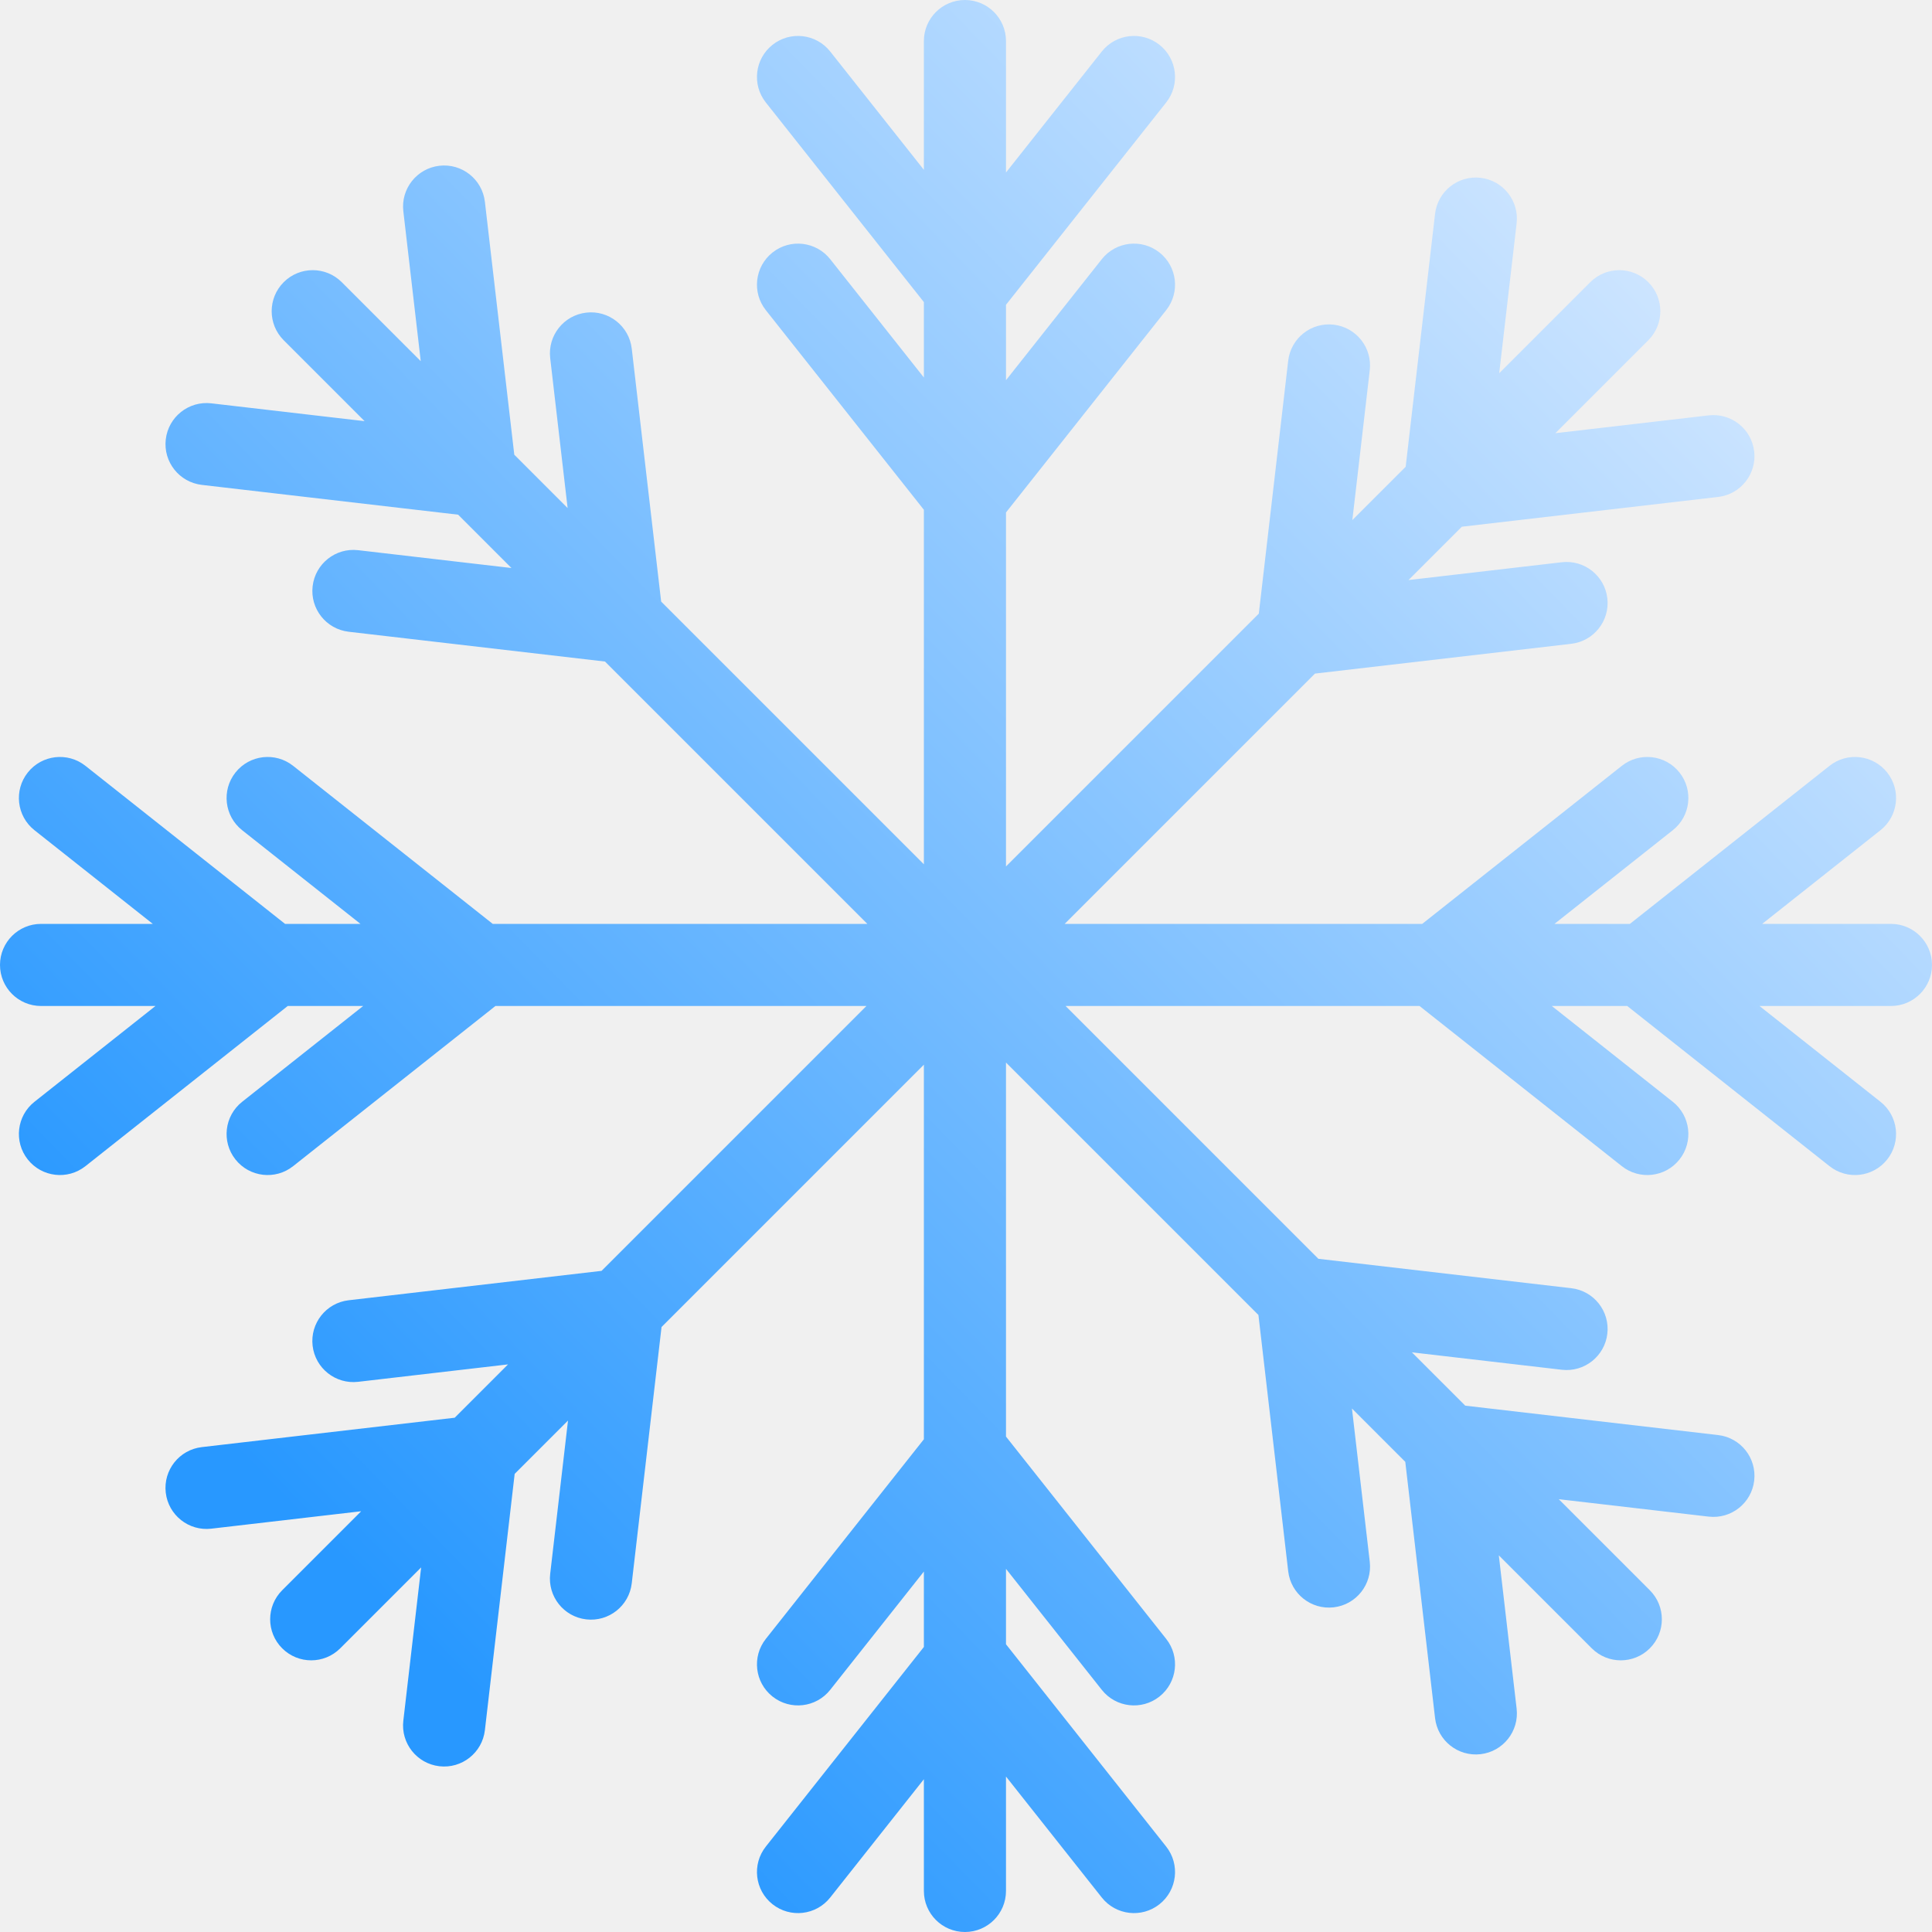
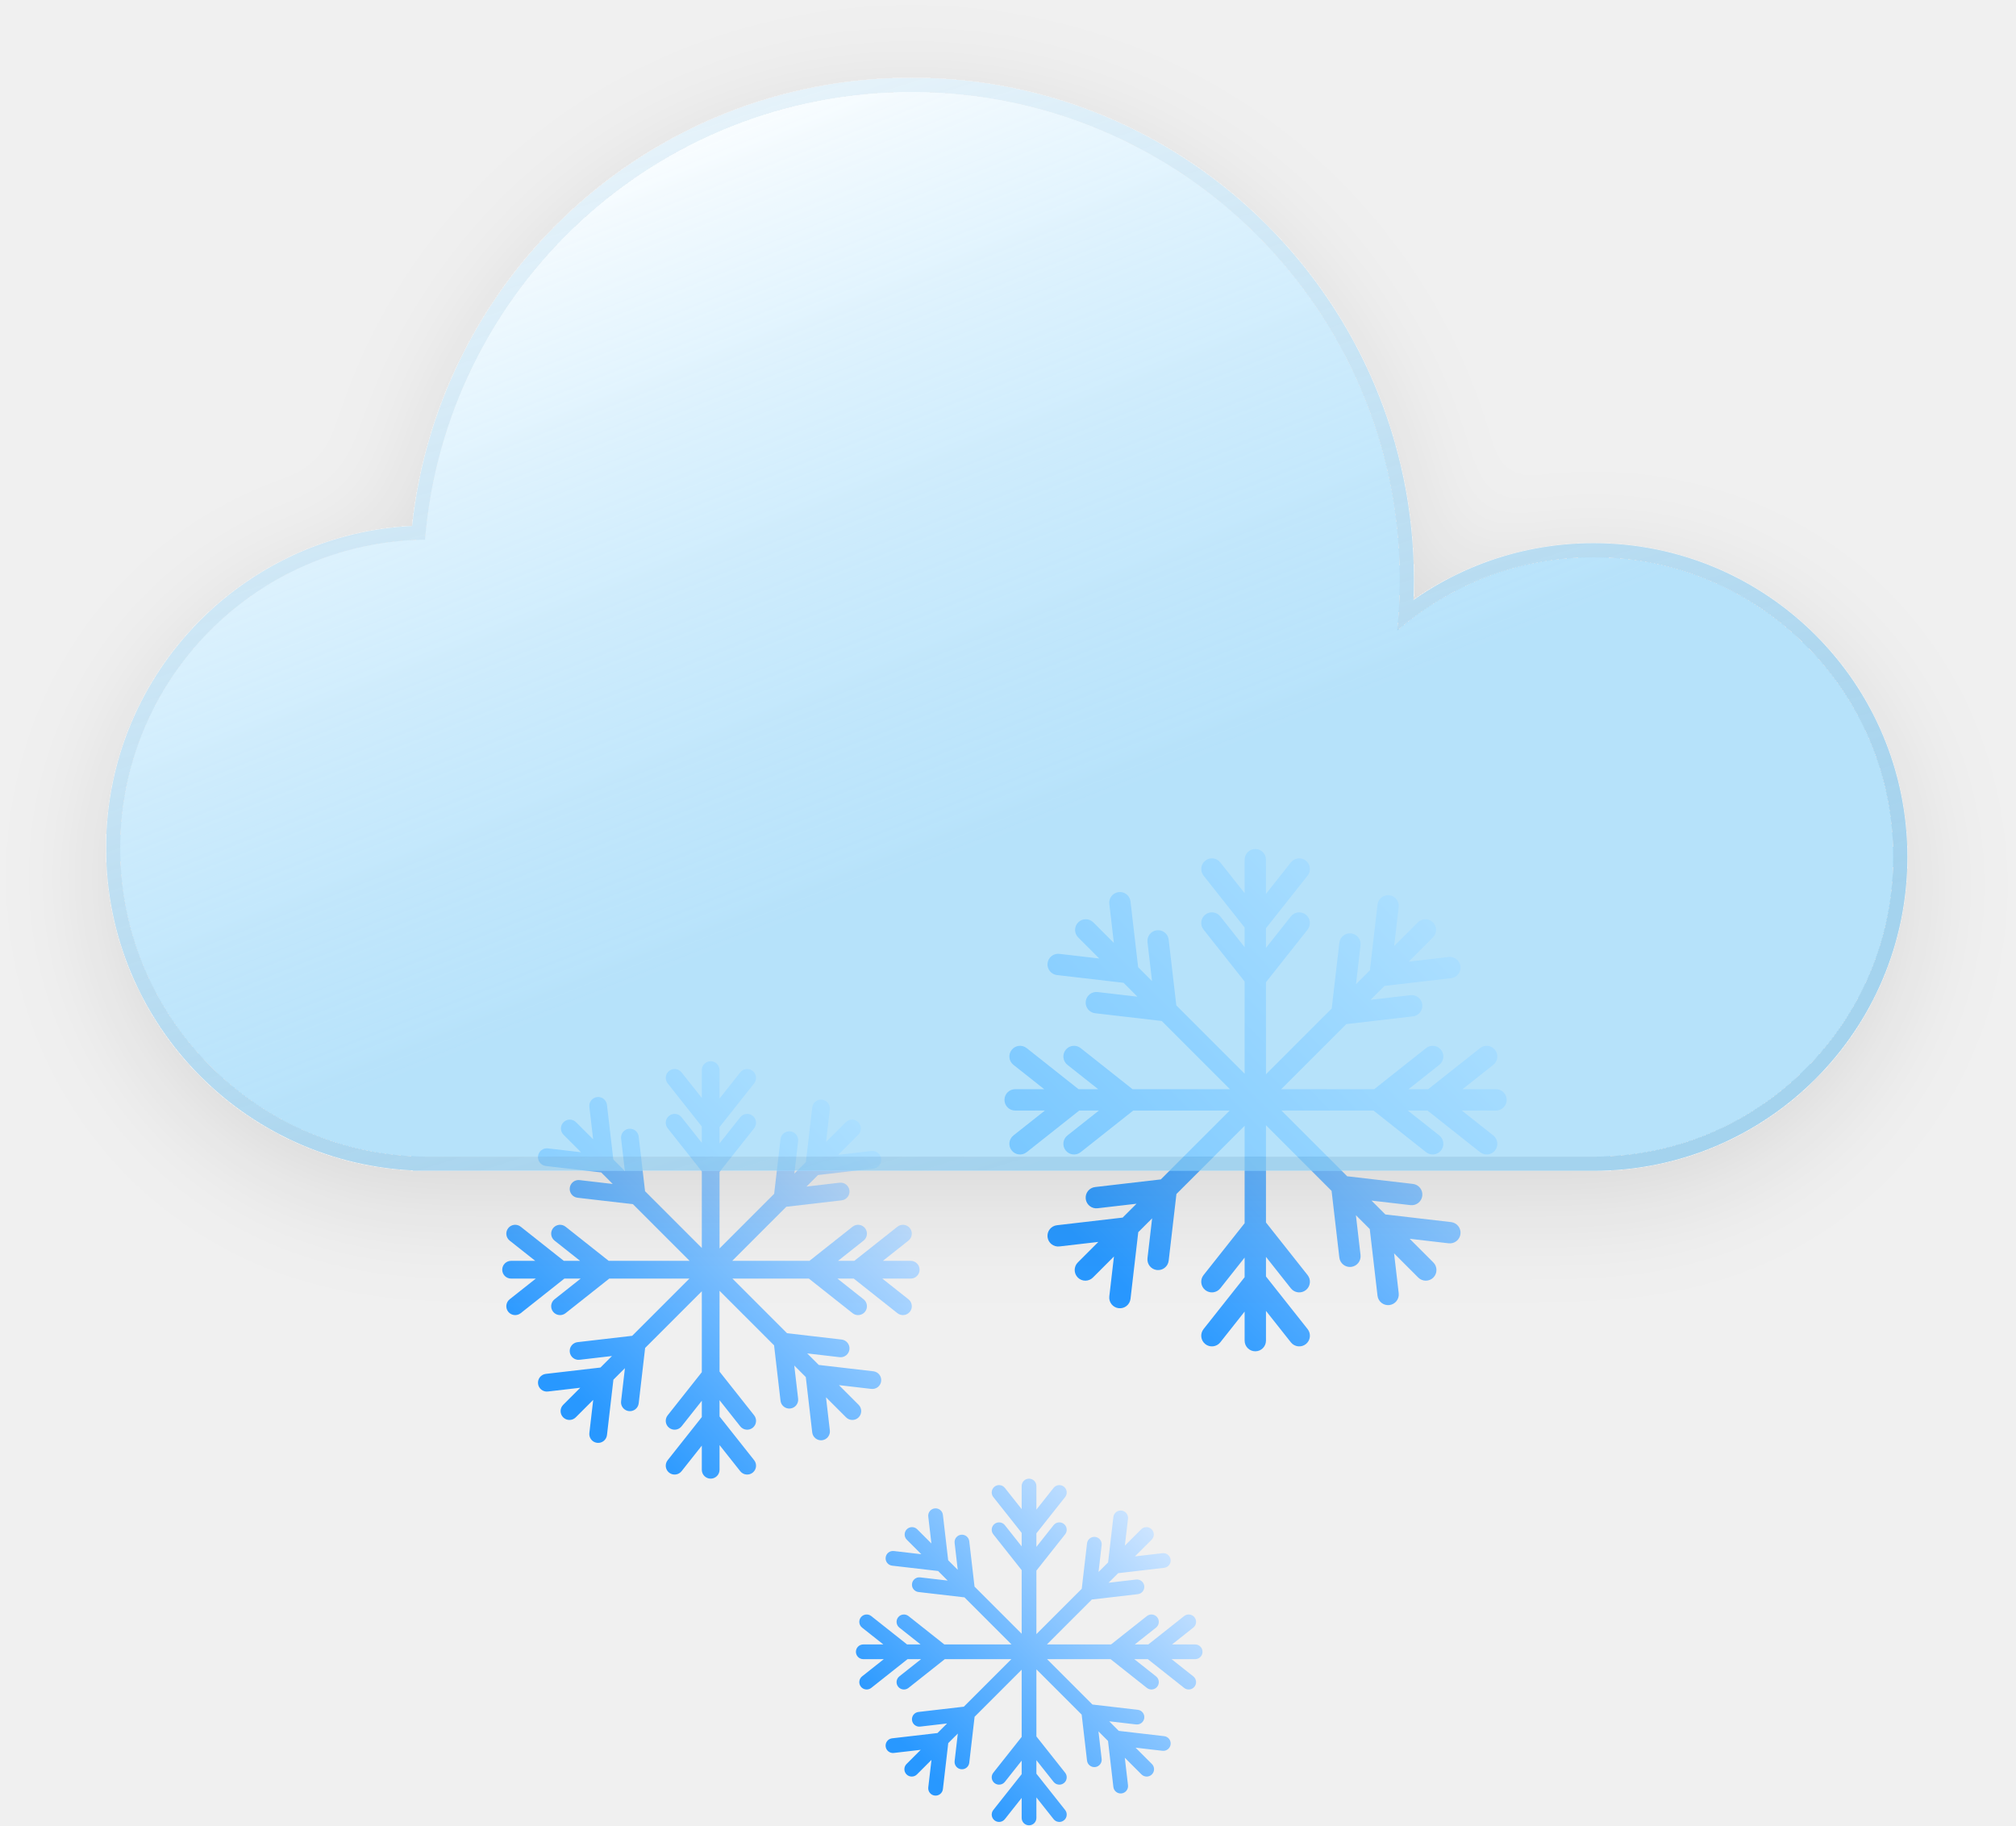
- <svg xmlns="http://www.w3.org/2000/svg" width="209" height="209" viewBox="0 0 209 209" fill="none">
-   <path fill-rule="evenodd" clip-rule="evenodd" d="M104.385 0C101.932 0 99.944 1.988 99.944 4.441V18.372L89.81 5.572C88.287 3.649 85.494 3.324 83.571 4.847C81.648 6.369 81.323 9.163 82.846 11.086L99.944 32.681V40.839L89.81 28.039C88.287 26.116 85.494 25.792 83.571 27.314C81.648 28.837 81.323 31.63 82.846 33.553L99.944 55.148V93.499L71.522 65.077L68.342 37.718C68.059 35.281 65.854 33.535 63.418 33.819C60.981 34.102 59.236 36.306 59.519 38.743L61.404 54.959L55.635 49.19L52.455 21.831C52.172 19.394 49.967 17.648 47.531 17.932C45.094 18.215 43.349 20.419 43.632 22.856L45.516 39.072L36.971 30.526C35.236 28.791 32.424 28.791 30.69 30.526C28.955 32.26 28.955 35.072 30.69 36.807L39.441 45.559L22.857 43.631C20.42 43.348 18.216 45.094 17.933 47.53C17.649 49.967 19.395 52.171 21.831 52.454L49.559 55.677L55.328 61.446L38.744 59.518C36.307 59.235 34.103 60.981 33.82 63.417C33.536 65.853 35.282 68.058 37.718 68.341L65.446 71.564L93.827 99.944H53.304L31.71 82.846C29.787 81.323 26.994 81.648 25.471 83.571C23.948 85.494 24.273 88.287 26.196 89.81L38.995 99.944H30.837L9.242 82.846C7.319 81.323 4.526 81.648 3.003 83.571C1.481 85.494 1.805 88.287 3.728 89.81L16.528 99.944H4.441C1.988 99.944 0 101.932 0 104.385C0 106.838 1.988 108.826 4.441 108.826H16.818L3.728 119.19C1.805 120.713 1.481 123.506 3.003 125.429C4.526 127.352 7.319 127.677 9.242 126.154L31.127 108.826H39.285L26.196 119.19C24.273 120.713 23.948 123.506 25.471 125.429C26.994 127.352 29.787 127.677 31.71 126.154L53.595 108.826H93.73L65.077 137.479L37.717 140.659C35.281 140.942 33.535 143.146 33.818 145.583C34.102 148.019 36.306 149.765 38.743 149.482L54.959 147.597L49.19 153.366L21.83 156.546C19.394 156.829 17.648 159.034 17.931 161.47C18.214 163.906 20.419 165.652 22.855 165.369L39.072 163.484L30.526 172.031C28.791 173.765 28.791 176.577 30.526 178.311C32.26 180.046 35.072 180.046 36.807 178.311L45.558 169.56L43.631 186.144C43.348 188.581 45.093 190.785 47.53 191.068C49.966 191.352 52.171 189.606 52.454 187.169L55.676 159.442L61.446 153.673L59.518 170.257C59.235 172.694 60.981 174.898 63.417 175.181C65.853 175.465 68.058 173.719 68.341 171.282L71.564 143.555L99.944 115.174V155.696L82.846 177.29C81.323 179.213 81.648 182.007 83.571 183.529C85.494 185.052 88.287 184.727 89.81 182.804L99.944 170.005V178.163L82.846 199.758C81.323 201.681 81.648 204.474 83.571 205.997C85.494 207.519 88.287 207.195 89.81 205.271L99.944 192.472V204.559C99.944 207.012 101.932 209 104.385 209C106.838 209 108.826 207.012 108.826 204.559V192.182L119.19 205.271C120.713 207.195 123.506 207.519 125.429 205.997C127.352 204.474 127.677 201.681 126.154 199.758L108.826 177.873V169.715L119.19 182.804C120.713 184.727 123.506 185.052 125.429 183.529C127.352 182.007 127.677 179.213 126.154 177.29L108.826 155.406V114.944L136.134 142.251L139.356 169.979C139.639 172.415 141.844 174.161 144.28 173.877C146.717 173.594 148.462 171.39 148.179 168.953L146.252 152.369L152.021 158.138L155.243 185.865C155.526 188.302 157.731 190.047 160.167 189.764C162.604 189.481 164.349 187.276 164.066 184.84L162.139 168.256L172.194 178.311C173.928 180.046 176.741 180.046 178.475 178.311C180.209 176.577 180.209 173.765 178.475 172.03L168.625 162.18L184.842 164.065C187.278 164.348 189.483 162.602 189.766 160.166C190.049 157.729 188.303 155.525 185.867 155.242L158.507 152.062L152.738 146.293L168.955 148.178C171.391 148.461 173.596 146.715 173.879 144.279C174.162 141.843 172.416 139.638 169.98 139.355L142.62 136.175L115.271 108.826H153.561L175.446 126.154C177.369 127.677 180.163 127.352 181.685 125.429C183.208 123.506 182.883 120.713 180.96 119.19L167.871 108.826H176.029L197.914 126.154C199.837 127.677 202.63 127.352 204.153 125.429C205.676 123.506 205.351 120.713 203.428 119.19L190.338 108.826H204.559C207.012 108.826 209 106.838 209 104.385C209 101.932 207.012 99.944 204.559 99.944H190.629L203.428 89.81C205.351 88.287 205.676 85.494 204.153 83.571C202.63 81.648 199.837 81.323 197.914 82.846L176.319 99.944H168.161L180.96 89.81C182.883 88.287 183.208 85.494 181.685 83.571C180.163 81.648 177.369 81.323 175.446 82.846L153.852 99.944H115.174L142.251 72.868L169.979 69.645C172.415 69.362 174.161 67.157 173.878 64.721C173.594 62.284 171.39 60.539 168.953 60.822L152.369 62.749L158.138 56.98L185.866 53.758C188.302 53.475 190.048 51.27 189.765 48.834C189.481 46.398 187.277 44.652 184.84 44.935L168.256 46.862L178.311 36.807C180.046 35.073 180.046 32.261 178.311 30.526C176.577 28.792 173.765 28.792 172.03 30.526L162.181 40.376L164.065 24.16C164.348 21.723 162.603 19.519 160.166 19.235C157.73 18.952 155.525 20.698 155.242 23.134L152.063 50.494L146.294 56.263L148.178 40.047C148.461 37.61 146.716 35.406 144.279 35.123C141.843 34.839 139.638 36.585 139.355 39.021L136.176 66.381L108.826 93.73V55.438L126.154 33.553C127.677 31.63 127.352 28.837 125.429 27.314C123.506 25.792 120.713 26.116 119.19 28.039L108.826 41.129V32.971L126.154 11.086C127.677 9.163 127.352 6.369 125.429 4.847C123.506 3.324 120.713 3.649 119.19 5.572L108.826 18.661V4.441C108.826 1.988 106.838 0 104.385 0Z" fill="url(#paint0_linear_1_158)" />
+ <svg xmlns="http://www.w3.org/2000/svg" width="285" height="258" viewBox="0 0 285 258" fill="none">
+   <path fill-rule="evenodd" clip-rule="evenodd" d="M177.461 120C176.628 120 175.952 120.675 175.952 121.509V126.241L172.509 121.893C171.992 121.24 171.043 121.129 170.39 121.647C169.737 122.164 169.627 123.113 170.144 123.766L175.952 131.102V133.873L172.51 129.525C171.992 128.872 171.043 128.762 170.39 129.279C169.737 129.796 169.627 130.745 170.144 131.398L175.952 138.734V151.763L166.297 142.108L165.216 132.813C165.12 131.985 164.371 131.392 163.544 131.489C162.716 131.585 162.123 132.334 162.219 133.161L162.859 138.67L160.9 136.71L159.819 127.416C159.723 126.588 158.974 125.995 158.147 126.092C157.319 126.188 156.726 126.937 156.822 127.764L157.462 133.273L154.559 130.37C153.97 129.781 153.015 129.781 152.425 130.37C151.836 130.959 151.836 131.915 152.425 132.504L155.399 135.477L149.765 134.822C148.937 134.726 148.188 135.319 148.092 136.147C147.996 136.974 148.589 137.723 149.416 137.819L158.836 138.914L160.796 140.874L155.162 140.219C154.334 140.123 153.585 140.716 153.489 141.544C153.393 142.371 153.986 143.12 154.813 143.216L164.233 144.311L173.874 153.952H160.108L152.772 148.144C152.119 147.627 151.17 147.737 150.653 148.39C150.136 149.043 150.246 149.992 150.899 150.51L155.247 153.952H152.476L145.14 148.144C144.486 147.627 143.537 147.737 143.02 148.39C142.503 149.043 142.613 149.992 143.267 150.51L147.615 153.952H143.509C142.675 153.952 142 154.628 142 155.461C142 156.294 142.675 156.97 143.509 156.97H147.713L143.267 160.49C142.613 161.008 142.503 161.957 143.02 162.61C143.537 163.263 144.486 163.373 145.14 162.856L152.574 156.97H155.346L150.899 160.49C150.246 161.008 150.136 161.957 150.653 162.61C151.17 163.263 152.119 163.373 152.772 162.856L160.207 156.97H173.841L164.108 166.703L154.813 167.784C153.985 167.88 153.392 168.629 153.489 169.456C153.585 170.284 154.334 170.877 155.161 170.781L160.67 170.141L158.711 172.1L149.416 173.181C148.588 173.277 147.995 174.026 148.091 174.853C148.188 175.681 148.937 176.274 149.764 176.178L155.273 175.538L152.37 178.441C151.781 179.03 151.781 179.986 152.37 180.575C152.959 181.164 153.914 181.164 154.504 180.575L157.477 177.602L156.822 183.236C156.726 184.063 157.319 184.812 158.147 184.908C158.974 185.005 159.723 184.412 159.819 183.584L160.914 174.164L162.874 172.205L162.219 177.839C162.123 178.666 162.716 179.415 163.544 179.511C164.371 179.608 165.12 179.015 165.216 178.187L166.311 168.767L175.952 159.126V172.892L170.144 180.228C169.627 180.881 169.737 181.83 170.39 182.347C171.043 182.865 171.992 182.754 172.51 182.101L175.952 177.753V180.524L170.144 187.86C169.627 188.514 169.737 189.462 170.39 189.98C171.043 190.497 171.992 190.387 172.51 189.733L175.952 185.385V189.491C175.952 190.325 176.628 191 177.461 191C178.294 191 178.97 190.325 178.97 189.491V185.287L182.49 189.733C183.008 190.387 183.957 190.497 184.61 189.98C185.263 189.462 185.373 188.514 184.856 187.86L178.97 180.426V177.654L182.49 182.101C183.008 182.754 183.957 182.865 184.61 182.347C185.263 181.83 185.373 180.881 184.856 180.228L178.97 172.793V159.048L188.246 168.324L189.341 177.744C189.437 178.572 190.186 179.165 191.014 179.068C191.841 178.972 192.434 178.223 192.338 177.396L191.683 171.762L193.643 173.721L194.738 183.141C194.834 183.969 195.583 184.562 196.411 184.465C197.238 184.369 197.831 183.62 197.735 182.793L197.08 177.159L200.496 180.575C201.086 181.164 202.041 181.164 202.63 180.575C203.219 179.985 203.219 179.03 202.63 178.441L199.284 175.095L204.793 175.735C205.621 175.831 206.37 175.238 206.466 174.41C206.562 173.583 205.969 172.834 205.141 172.738L195.847 171.657L193.887 169.698L199.396 170.338C200.224 170.434 200.973 169.841 201.069 169.013C201.165 168.186 200.572 167.437 199.744 167.341L190.45 166.26L181.159 156.97H194.167L201.601 162.856C202.255 163.373 203.204 163.263 203.721 162.61C204.238 161.957 204.128 161.008 203.475 160.49L199.028 156.97H201.799L209.234 162.856C209.887 163.373 210.836 163.263 211.353 162.61C211.871 161.957 211.76 161.008 211.107 160.49L206.66 156.97H211.491C212.325 156.97 213 156.294 213 155.461C213 154.628 212.325 153.952 211.491 153.952H206.759L211.107 150.51C211.76 149.992 211.871 149.043 211.353 148.39C210.836 147.737 209.887 147.627 209.234 148.144L201.898 153.952H199.126L203.475 150.51C204.128 149.992 204.238 149.043 203.721 148.39C203.204 147.737 202.255 147.627 201.601 148.144L194.265 153.952H181.126L190.324 144.754L199.744 143.659C200.572 143.563 201.165 142.814 201.068 141.987C200.972 141.159 200.223 140.566 199.396 140.662L193.762 141.317L195.721 139.357L205.141 138.262C205.969 138.166 206.562 137.417 206.465 136.59C206.369 135.762 205.62 135.169 204.793 135.265L199.159 135.92L202.575 132.504C203.164 131.915 203.164 130.959 202.575 130.37C201.985 129.781 201.03 129.781 200.441 130.37L197.095 133.716L197.735 128.207C197.831 127.38 197.238 126.631 196.411 126.535C195.583 126.438 194.834 127.031 194.738 127.859L193.658 137.153L191.698 139.113L192.338 133.604C192.434 132.777 191.841 132.028 191.014 131.932C190.186 131.835 189.437 132.428 189.341 133.256L188.261 142.55L178.97 151.841V138.833L184.856 131.398C185.373 130.745 185.263 129.796 184.61 129.279C183.957 128.762 183.008 128.872 182.49 129.525L178.97 133.972V131.2L184.856 123.766C185.373 123.113 185.263 122.164 184.61 121.647C183.957 121.129 183.008 121.24 182.49 121.893L178.97 126.339V121.509C178.97 120.675 178.294 120 177.461 120Z" fill="url(#paint0_linear_205_1561)" />
+   <path fill-rule="evenodd" clip-rule="evenodd" d="M145.473 209C144.898 209 144.432 209.466 144.432 210.041V213.307L142.056 210.306C141.699 209.855 141.044 209.779 140.593 210.136C140.142 210.493 140.066 211.148 140.423 211.599L144.432 216.662V218.575L142.056 215.574C141.699 215.123 141.044 215.047 140.593 215.404C140.142 215.761 140.066 216.416 140.423 216.867L144.432 221.929V230.921L137.768 224.257L137.023 217.843C136.956 217.272 136.439 216.862 135.868 216.929C135.297 216.995 134.888 217.512 134.954 218.083L135.396 221.885L134.043 220.533L133.298 214.118C133.232 213.547 132.715 213.138 132.143 213.204C131.572 213.27 131.163 213.787 131.229 214.359L131.671 218.16L129.668 216.157C129.261 215.75 128.602 215.75 128.195 216.157C127.788 216.563 127.788 217.223 128.195 217.629L130.247 219.681L126.359 219.229C125.787 219.163 125.271 219.572 125.204 220.143C125.138 220.715 125.547 221.232 126.118 221.298L132.619 222.053L133.972 223.406L130.083 222.954C129.512 222.888 128.995 223.297 128.929 223.868C128.862 224.439 129.272 224.956 129.843 225.023L136.344 225.778L142.997 232.432H133.497L128.434 228.423C127.983 228.066 127.329 228.142 126.972 228.593C126.615 229.044 126.691 229.699 127.142 230.056L130.142 232.432H128.23L123.167 228.423C122.716 228.066 122.061 228.142 121.704 228.593C121.347 229.044 121.423 229.699 121.874 230.056L124.875 232.432H122.041C121.466 232.432 121 232.898 121 233.473C121 234.048 121.466 234.514 122.041 234.514H124.943L121.874 236.944C121.423 237.301 121.347 237.956 121.704 238.407C122.061 238.858 122.716 238.934 123.167 238.577L128.298 234.514H130.21L127.142 236.944C126.691 237.301 126.615 237.956 126.972 238.407C127.329 238.858 127.983 238.934 128.434 238.577L133.565 234.514H142.975L136.257 241.232L129.843 241.977C129.272 242.044 128.862 242.561 128.929 243.132C128.995 243.703 129.512 244.112 130.083 244.046L133.885 243.604L132.533 244.957L126.118 245.702C125.547 245.768 125.138 246.285 125.204 246.857C125.27 247.428 125.787 247.837 126.358 247.771L130.16 247.329L128.157 249.333C127.75 249.739 127.75 250.398 128.157 250.805C128.563 251.212 129.223 251.212 129.629 250.805L131.681 248.753L131.229 252.641C131.163 253.213 131.572 253.73 132.143 253.796C132.715 253.862 133.231 253.453 133.298 252.882L134.053 246.381L135.406 245.029L134.954 248.917C134.888 249.488 135.297 250.005 135.868 250.071C136.439 250.138 136.956 249.728 137.023 249.157L137.778 242.656L144.432 236.003V245.503L140.423 250.566C140.066 251.017 140.142 251.671 140.593 252.028C141.044 252.385 141.699 252.309 142.056 251.858L144.432 248.858V250.77L140.423 255.833C140.066 256.284 140.142 256.939 140.593 257.296C141.044 257.653 141.699 257.577 142.056 257.126L144.432 254.125V256.959C144.432 257.534 144.898 258 145.473 258C146.048 258 146.514 257.534 146.514 256.959V254.057L148.944 257.126C149.301 257.577 149.956 257.653 150.407 257.296C150.858 256.939 150.934 256.284 150.577 255.833L146.514 250.702V248.79L148.944 251.858C149.301 252.309 149.956 252.385 150.407 252.028C150.858 251.671 150.934 251.017 150.577 250.566L146.514 245.435V235.949L152.916 242.351L153.672 248.851C153.738 249.423 154.255 249.832 154.826 249.766C155.398 249.699 155.807 249.182 155.74 248.611L155.289 244.723L156.641 246.075L157.397 252.576C157.463 253.147 157.98 253.557 158.551 253.49C159.122 253.424 159.531 252.907 159.465 252.336L159.013 248.448L161.371 250.805C161.777 251.212 162.437 251.212 162.843 250.805C163.25 250.398 163.25 249.739 162.843 249.333L160.534 247.023L164.336 247.465C164.907 247.531 165.424 247.122 165.49 246.551C165.557 245.98 165.148 245.463 164.576 245.396L158.162 244.651L156.809 243.298L160.611 243.74C161.182 243.807 161.699 243.397 161.766 242.826C161.832 242.255 161.423 241.738 160.852 241.672L154.437 240.926L148.025 234.514H157.002L162.133 238.577C162.584 238.934 163.239 238.858 163.596 238.407C163.953 237.956 163.877 237.301 163.426 236.944L160.357 234.514H162.27L167.401 238.577C167.852 238.934 168.507 238.858 168.864 238.407C169.221 237.956 169.144 237.301 168.694 236.944L165.625 234.514H168.959C169.534 234.514 170 234.048 170 233.473C170 232.898 169.534 232.432 168.959 232.432H165.693L168.694 230.056C169.144 229.699 169.221 229.044 168.864 228.593C168.507 228.142 167.852 228.066 167.401 228.423L162.338 232.432H160.425L163.426 230.056C163.877 229.699 163.953 229.044 163.596 228.593C163.239 228.142 162.584 228.066 162.133 228.423L157.07 232.432H148.003L154.351 226.084L160.851 225.328C161.423 225.262 161.832 224.745 161.766 224.174C161.699 223.603 161.182 223.193 160.611 223.26L156.723 223.712L158.075 222.359L164.576 221.604C165.147 221.537 165.557 221.02 165.49 220.449C165.424 219.878 164.907 219.469 164.336 219.535L160.448 219.987L162.805 217.629C163.212 217.223 163.212 216.563 162.805 216.157C162.398 215.75 161.739 215.75 161.332 216.157L159.023 218.466L159.465 214.664C159.531 214.093 159.122 213.576 158.551 213.51C157.98 213.443 157.463 213.853 157.396 214.424L156.651 220.838L155.299 222.191L155.74 218.389C155.807 217.818 155.397 217.301 154.826 217.234C154.255 217.168 153.738 217.577 153.672 218.149L152.926 224.563L146.514 230.975V221.997L150.577 216.867C150.934 216.416 150.858 215.761 150.407 215.404C149.956 215.047 149.301 215.123 148.944 215.574L146.514 218.643V216.73L150.577 211.599C150.934 211.148 150.858 210.493 150.407 210.136C149.956 209.779 149.301 209.855 148.944 210.306L146.514 213.375V210.041C146.514 209.466 146.048 209 145.473 209Z" fill="url(#paint1_linear_205_1561)" />
+   <path fill-rule="evenodd" clip-rule="evenodd" d="M100.468 150C99.775 150 99.214 150.561 99.214 151.254V155.186L96.353 151.573C95.923 151.03 95.135 150.938 94.592 151.368C94.049 151.798 93.957 152.587 94.387 153.129L99.214 159.226V161.529L96.353 157.915C95.923 157.373 95.135 157.281 94.592 157.711C94.049 158.141 93.957 158.929 94.387 159.472L99.214 165.568V176.395L91.19 168.371L90.293 160.648C90.213 159.96 89.59 159.467 88.903 159.547C88.215 159.627 87.722 160.249 87.802 160.937L88.334 165.515L86.705 163.886L85.808 156.163C85.728 155.475 85.105 154.982 84.418 155.062C83.73 155.142 83.237 155.764 83.317 156.452L83.849 161.03L81.436 158.617C80.947 158.128 80.153 158.128 79.663 158.617C79.174 159.107 79.174 159.901 79.663 160.39L82.134 162.861L77.452 162.317C76.764 162.237 76.142 162.73 76.062 163.418C75.982 164.105 76.475 164.728 77.163 164.808L84.99 165.717L86.619 167.346L81.937 166.802C81.249 166.722 80.627 167.215 80.547 167.902C80.467 168.59 80.96 169.213 81.648 169.293L89.475 170.202L97.487 178.214H86.048L79.952 173.387C79.409 172.957 78.62 173.049 78.19 173.592C77.76 174.135 77.852 174.923 78.395 175.353L82.008 178.214H79.705L73.609 173.387C73.066 172.957 72.278 173.049 71.848 173.592C71.418 174.135 71.51 174.923 72.052 175.353L75.666 178.214H72.254C71.561 178.214 71 178.775 71 179.468C71 180.16 71.561 180.721 72.254 180.721H75.748L72.052 183.647C71.51 184.077 71.418 184.865 71.848 185.408C72.278 185.951 73.066 186.043 73.609 185.613L79.787 180.721H82.09L78.395 183.647C77.852 184.077 77.76 184.865 78.19 185.408C78.62 185.951 79.409 186.043 79.952 185.613L86.13 180.721H97.46L89.371 188.81L81.647 189.707C80.96 189.787 80.467 190.41 80.547 191.098C80.627 191.785 81.249 192.278 81.937 192.198L86.515 191.666L84.886 193.295L77.163 194.192C76.475 194.272 75.982 194.895 76.062 195.582C76.142 196.27 76.764 196.763 77.452 196.683L82.03 196.151L79.617 198.564C79.128 199.053 79.128 199.847 79.617 200.337C80.107 200.826 80.901 200.826 81.39 200.337L83.861 197.866L83.317 202.548C83.237 203.236 83.73 203.858 84.418 203.938C85.105 204.018 85.728 203.525 85.808 202.837L86.717 195.01L88.346 193.381L87.802 198.063C87.722 198.751 88.215 199.373 88.902 199.453C89.59 199.533 90.213 199.04 90.293 198.352L91.202 190.525L99.214 182.513V193.952L94.387 200.048C93.957 200.591 94.049 201.38 94.592 201.81C95.135 202.24 95.923 202.148 96.353 201.605L99.214 197.992V200.295L94.387 206.391C93.957 206.934 94.049 207.722 94.592 208.152C95.135 208.582 95.923 208.49 96.353 207.947L99.214 204.334V207.746C99.214 208.439 99.775 209 100.468 209C101.16 209 101.721 208.439 101.721 207.746V204.252L104.647 207.947C105.077 208.49 105.865 208.582 106.408 208.152C106.951 207.722 107.043 206.934 106.613 206.391L101.721 200.213V197.91L104.647 201.605C105.077 202.148 105.865 202.24 106.408 201.81C106.951 201.38 107.043 200.591 106.613 200.048L101.721 193.87V182.448L109.43 190.157L110.34 197.984C110.419 198.672 111.042 199.165 111.73 199.085C112.417 199.005 112.91 198.383 112.83 197.695L112.286 193.013L113.915 194.642L114.824 202.469C114.904 203.157 115.527 203.65 116.214 203.57C116.902 203.49 117.395 202.868 117.315 202.18L116.771 197.498L119.61 200.337C120.099 200.826 120.893 200.826 121.383 200.337C121.872 199.847 121.872 199.053 121.383 198.564L118.602 195.783L123.18 196.315C123.868 196.395 124.49 195.902 124.57 195.214C124.65 194.527 124.157 193.904 123.469 193.824L115.746 192.927L114.117 191.298L118.695 191.83C119.383 191.91 120.005 191.417 120.085 190.729C120.165 190.042 119.672 189.419 118.985 189.339L111.261 188.442L103.54 180.721H114.35L120.528 185.613C121.071 186.043 121.859 185.951 122.289 185.408C122.719 184.865 122.627 184.077 122.084 183.647L118.389 180.721H120.692L126.87 185.613C127.413 186.043 128.202 185.951 128.632 185.408C129.062 184.865 128.97 184.077 128.427 183.647L124.732 180.721H128.746C129.439 180.721 130 180.16 130 179.468C130 178.775 129.439 178.214 128.746 178.214H124.814L128.427 175.353C128.97 174.923 129.062 174.135 128.632 173.592C128.202 173.049 127.413 172.957 126.87 173.387L120.774 178.214H118.471L122.084 175.353C122.627 174.923 122.719 174.135 122.289 173.592C121.859 173.049 121.071 172.957 120.528 173.387L114.432 178.214H103.513L111.157 170.57L118.984 169.661C119.672 169.581 120.165 168.958 120.085 168.27C120.005 167.583 119.383 167.09 118.695 167.17L114.013 167.714L115.642 166.085L123.469 165.176C124.157 165.096 124.65 164.473 124.57 163.786C124.49 163.098 123.868 162.605 123.18 162.685L118.498 163.229L121.337 160.391C121.826 159.901 121.826 159.107 121.337 158.617C120.847 158.128 120.053 158.128 119.564 158.617L116.783 161.398L117.315 156.82C117.395 156.132 116.902 155.51 116.214 155.43C115.527 155.35 114.904 155.843 114.824 156.531L113.927 164.254L112.298 165.883L112.83 161.305C112.91 160.617 112.417 159.995 111.73 159.915C111.042 159.835 110.419 160.328 110.339 161.016L109.442 168.739L101.721 176.46V165.65L106.613 159.472C107.043 158.929 106.951 158.141 106.408 157.711C105.865 157.281 105.077 157.373 104.647 157.915L101.721 161.61V159.307L106.613 153.129C107.043 152.587 106.951 151.798 106.408 151.368C105.865 150.938 105.077 151.03 104.647 151.573L101.721 155.268V151.254C101.721 150.561 101.16 150 100.468 150Z" fill="url(#paint2_linear_205_1561)" />
+   <g filter="url(#filter0_bd_205_1561)">
+     <mask id="path-4-outside-1_205_1561" maskUnits="userSpaceOnUse" x="15" y="11" width="255" height="155" fill="black">
+       <rect fill="white" x="15" y="11" width="255" height="155" />
+       <path fill-rule="evenodd" clip-rule="evenodd" d="M197.882 82.014C197.882 84.423 197.758 86.804 197.517 89.149C204.953 82.687 214.664 78.775 225.288 78.775C248.68 78.775 267.643 97.738 267.643 121.13C267.643 144.523 248.68 163.486 225.288 163.486H60.638C60.626 163.486 60.613 163.486 60.601 163.486C60.589 163.486 60.576 163.486 60.564 163.486H60.352V163.485C36.386 163.351 17 143.882 17 119.885C17 95.976 36.244 76.562 60.088 76.287C62.999 40.851 92.681 13 128.868 13C166.983 13 197.882 43.899 197.882 82.014Z" />
+     </mask>
+     <path fill-rule="evenodd" clip-rule="evenodd" d="M197.882 82.014C197.882 84.423 197.758 86.804 197.517 89.149C204.953 82.687 214.664 78.775 225.288 78.775C248.68 78.775 267.643 97.738 267.643 121.13C267.643 144.523 248.68 163.486 225.288 163.486H60.638C60.626 163.486 60.613 163.486 60.601 163.486C60.589 163.486 60.576 163.486 60.564 163.486H60.352V163.485C36.386 163.351 17 143.882 17 119.885C17 95.976 36.244 76.562 60.088 76.287C62.999 40.851 92.681 13 128.868 13C166.983 13 197.882 43.899 197.882 82.014Z" fill="url(#paint3_linear_205_1561)" shape-rendering="crispEdges" />
+     <path d="M197.517 89.149L195.528 88.945L195.011 93.977L198.829 90.659L197.517 89.149ZM60.352 163.486H58.352V165.486H60.352V163.486ZM60.352 163.485H62.352V161.496L60.363 161.485L60.352 163.485ZM60.088 76.287L60.111 78.287L61.932 78.266L62.081 76.45L60.088 76.287ZM199.507 89.353C199.755 86.94 199.882 84.492 199.882 82.014H195.882C195.882 84.355 195.762 86.667 195.528 88.945L199.507 89.353ZM225.288 76.775C214.163 76.775 203.991 80.873 196.206 87.639L198.829 90.659C205.915 84.501 215.164 80.775 225.288 80.775V76.775ZM269.643 121.13C269.643 96.634 249.785 76.775 225.288 76.775V80.775C247.576 80.775 265.643 98.843 265.643 121.13H269.643ZM225.288 165.486C249.785 165.486 269.643 145.627 269.643 121.13H265.643C265.643 143.418 247.576 161.486 225.288 161.486V165.486ZM225.288 161.486H60.638V165.486H225.288V161.486ZM60.601 165.486C60.608 165.486 60.615 165.486 60.621 165.486C60.627 165.486 60.632 165.486 60.638 165.486V161.486C60.631 161.486 60.624 161.486 60.618 161.486C60.612 161.486 60.606 161.486 60.601 161.486V165.486ZM60.564 165.486C60.569 165.486 60.575 165.486 60.581 165.486C60.587 165.486 60.594 165.486 60.601 165.486V161.486C60.596 161.486 60.59 161.486 60.584 161.486C60.578 161.486 60.571 161.486 60.564 161.486V165.486ZM60.564 161.486H60.352V165.486H60.564V161.486ZM62.352 163.486V163.485H58.352V163.486H62.352ZM15 119.885C15 144.983 35.276 165.345 60.341 165.485L60.363 161.485C37.497 161.357 19 142.781 19 119.885H15ZM60.065 74.287C35.127 74.574 15 94.879 15 119.885H19C19 97.073 37.361 78.549 60.111 78.287L60.065 74.287ZM128.868 11C91.631 11 61.09 39.658 58.094 76.123L62.081 76.45C64.908 42.044 93.731 15 128.868 15V11ZM199.882 82.014C199.882 42.794 168.088 11 128.868 11V15C165.879 15 195.882 45.003 195.882 82.014H199.882Z" fill="url(#paint4_linear_205_1561)" mask="url(#path-4-outside-1_205_1561)" />
+   </g>
  <defs>
-     <linearGradient id="paint0_linear_1_158" x1="181.715" y1="17.242" x2="31.758" y2="163.543" gradientUnits="userSpaceOnUse">
+     <filter id="filter0_bd_205_1561" x="0" y="0" width="284.643" height="184.486" filterUnits="userSpaceOnUse" color-interpolation-filters="sRGB">
+       <feFlood flood-opacity="0" result="BackgroundImageFix" />
+       <feGaussianBlur in="BackgroundImageFix" stdDeviation="5" />
+       <feComposite in2="SourceAlpha" operator="in" result="effect1_backgroundBlur_205_1561" />
+       <feColorMatrix in="SourceAlpha" type="matrix" values="0 0 0 0 0 0 0 0 0 0 0 0 0 0 0 0 0 0 127 0" result="hardAlpha" />
+       <feOffset dy="4" />
+       <feGaussianBlur stdDeviation="7.5" />
+       <feComposite in2="hardAlpha" operator="out" />
+       <feColorMatrix type="matrix" values="0 0 0 0 0 0 0 0 0 0 0 0 0 0 0 0 0 0 0.1 0" />
+       <feBlend mode="normal" in2="effect1_backgroundBlur_205_1561" result="effect2_dropShadow_205_1561" />
+       <feBlend mode="normal" in="SourceGraphic" in2="effect2_dropShadow_205_1561" result="shape" />
+     </filter>
+     <linearGradient id="paint0_linear_205_1561" x1="203.731" y1="125.857" x2="152.788" y2="175.558" gradientUnits="userSpaceOnUse">
      <stop stop-color="#D6E9FF" />
      <stop offset="1" stop-color="#2898FF" />
    </linearGradient>
+     <linearGradient id="paint1_linear_205_1561" x1="163.603" y1="213.042" x2="128.446" y2="247.343" gradientUnits="userSpaceOnUse">
+       <stop stop-color="#D6E9FF" />
+       <stop offset="1" stop-color="#2898FF" />
+     </linearGradient>
+     <linearGradient id="paint2_linear_205_1561" x1="122.298" y1="154.867" x2="79.965" y2="196.168" gradientUnits="userSpaceOnUse">
+       <stop stop-color="#D6E9FF" />
+       <stop offset="1" stop-color="#2898FF" />
+     </linearGradient>
+     <linearGradient id="paint3_linear_205_1561" x1="94.903" y1="12.372" x2="155.193" y2="164.113" gradientUnits="userSpaceOnUse">
+       <stop stop-color="white" />
+       <stop offset="0.708" stop-color="#9DDCFF" stop-opacity="0.69" />
+     </linearGradient>
+     <linearGradient id="paint4_linear_205_1561" x1="134.193" y1="-39.111" x2="217.515" y2="225.081" gradientUnits="userSpaceOnUse">
+       <stop stop-color="white" />
+       <stop offset="0.714" stop-color="#85C6EC" stop-opacity="0.71" />
+     </linearGradient>
  </defs>
</svg>
